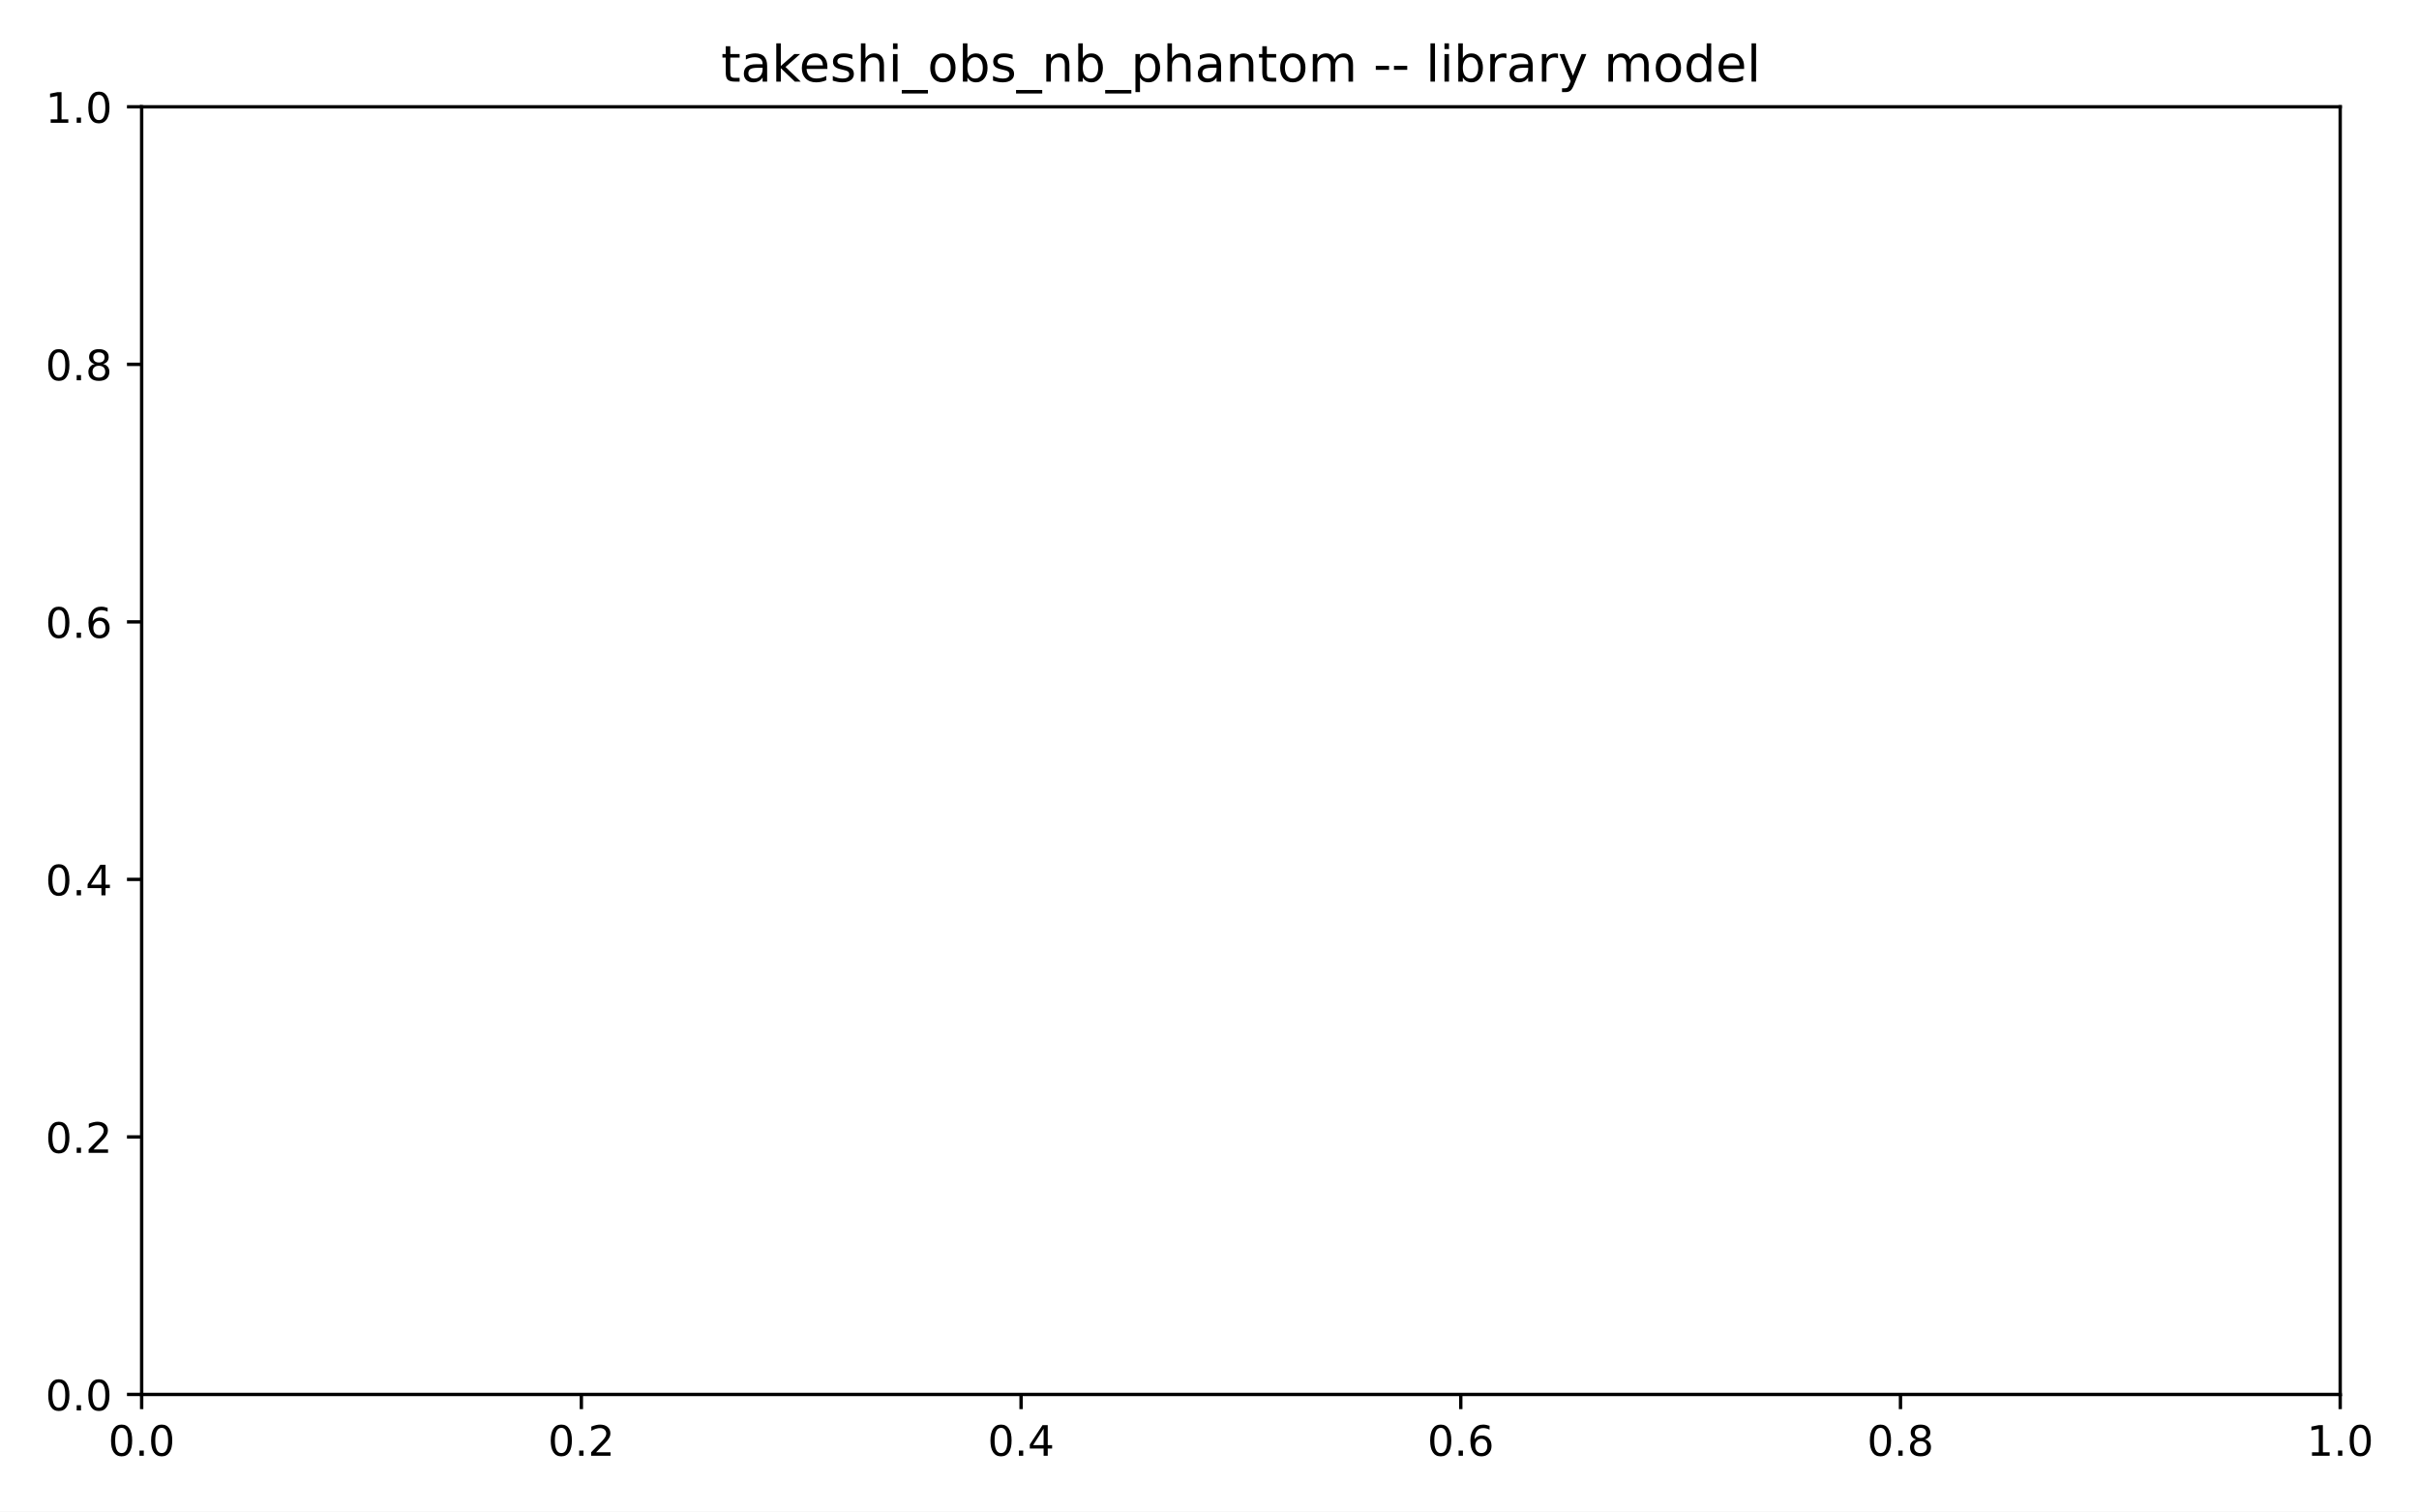
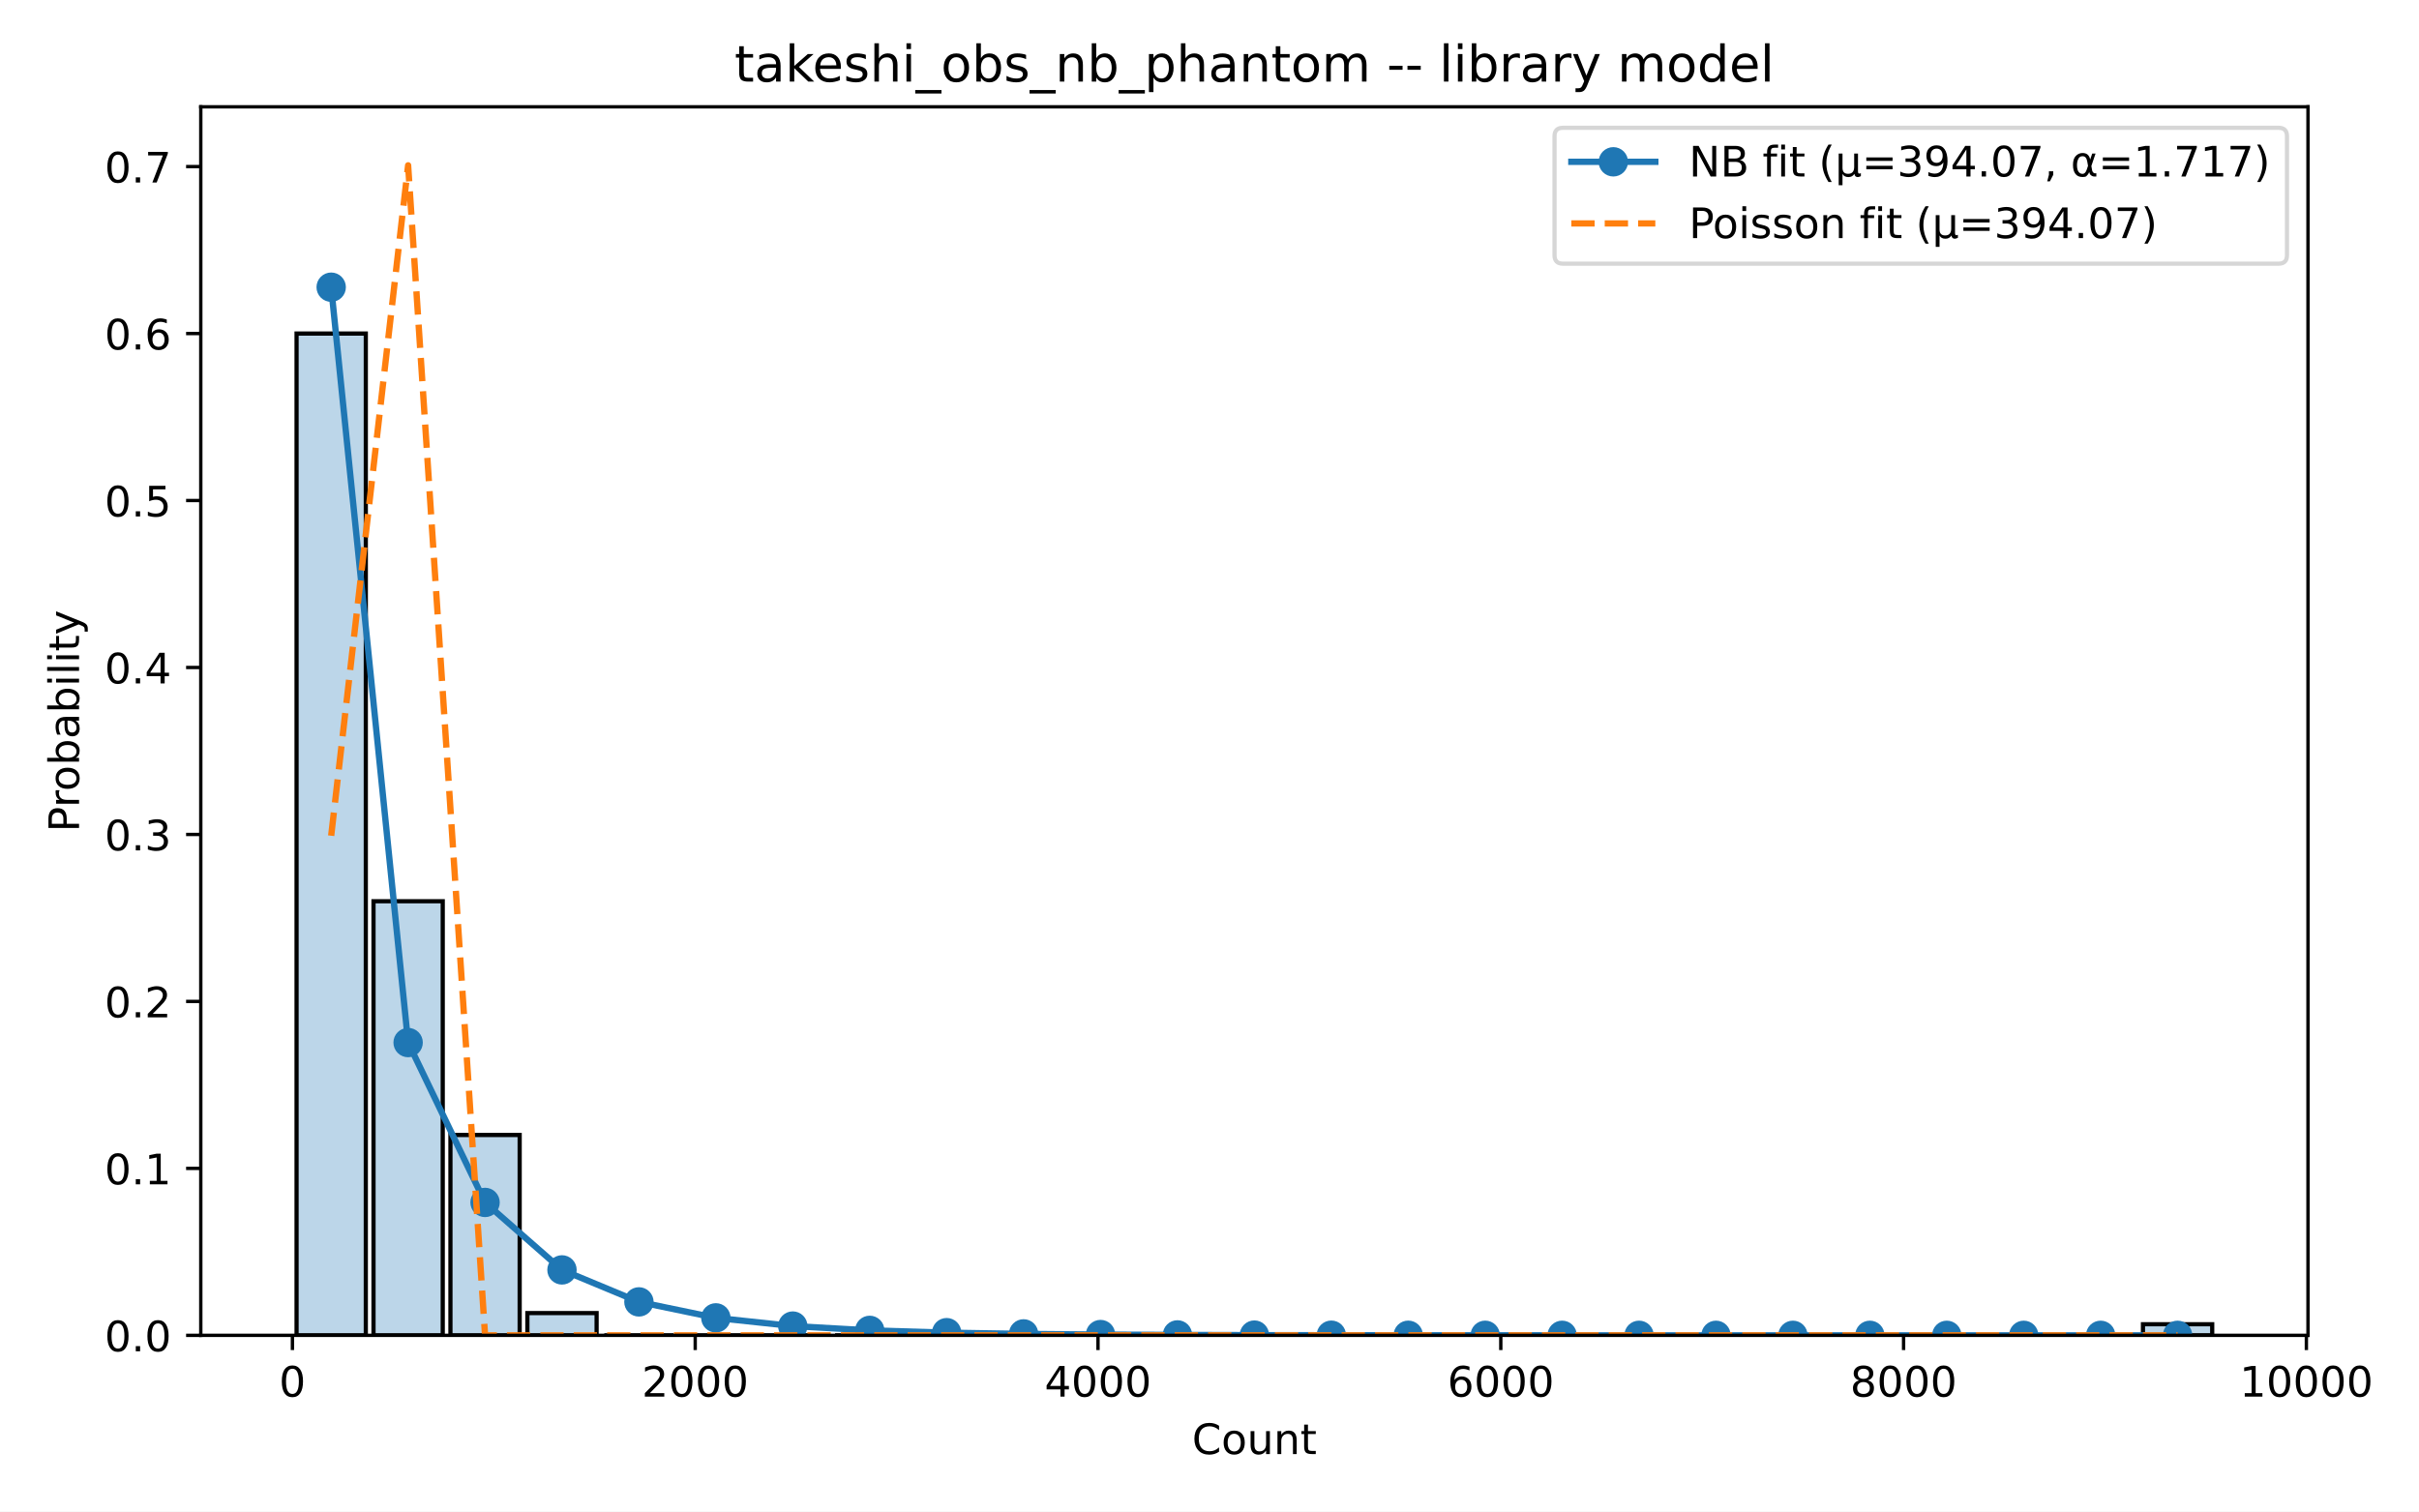
<svg xmlns="http://www.w3.org/2000/svg" xmlns:xlink="http://www.w3.org/1999/xlink" width="576pt" height="360pt" viewBox="0 0 576 360" version="1.1">
  <defs>
    <style type="text/css">*{stroke-linejoin: round; stroke-linecap: butt}</style>
  </defs>
  <g id="figure_1">
    <g id="patch_1">
      <path d="M 0 360  L 576 360  L 576 0  L 0 0  z " style="fill: #ffffff" />
    </g>
    <g id="axes_1">
      <g id="patch_2">
-         <path d="M 33.73 332.12  L 557.235 332.12  L 557.235 25.44  L 33.73 25.44  z " style="fill: #ffffff" />
+         <path d="M 47.81 318.04  L 549.566 318.04  L 549.566 25.44  L 47.81 25.44  z " style="fill: #ffffff" />
+       </g>
+       <g id="patch_3">
+         <path d="M 70.617 318.04  L 87.104 318.04  L 87.104 79.443  L 70.617 79.443  z " clip-path="url(#p9890e8e936)" style="fill: #1f77b4; fill-opacity: 0.3; stroke: #000000; stroke-linejoin: miter" />
+       </g>
+       <g id="patch_4">
+         <path d="M 88.936 318.04  L 105.423 318.04  L 105.423 214.648  L 88.936 214.648  z " clip-path="url(#p9890e8e936)" style="fill: #1f77b4; fill-opacity: 0.3; stroke: #000000; stroke-linejoin: miter" />
+       </g>
+       <g id="patch_5">
+         <path d="M 107.255 318.04  L 123.742 318.04  L 123.742 270.321  L 107.255 270.321  z " clip-path="url(#p9890e8e936)" style="fill: #1f77b4; fill-opacity: 0.3; stroke: #000000; stroke-linejoin: miter" />
+       </g>
+       <g id="patch_6">
+         <path d="M 125.574 318.04  L 142.061 318.04  L 142.061 312.738  L 125.574 312.738  z " clip-path="url(#p9890e8e936)" style="fill: #1f77b4; fill-opacity: 0.3; stroke: #000000; stroke-linejoin: miter" />
+       </g>
+       <g id="patch_7">
+         <path d="M 143.893 318.04  L 160.38 318.04  L 160.38 318.04  L 143.893 318.04  z " clip-path="url(#p9890e8e936)" style="fill: #1f77b4; fill-opacity: 0.3; stroke: #000000; stroke-linejoin: miter" />
+       </g>
+       <g id="patch_8">
+         <path d="M 162.212 318.04  L 178.699 318.04  L 178.699 318.04  L 162.212 318.04  z " clip-path="url(#p9890e8e936)" style="fill: #1f77b4; fill-opacity: 0.3; stroke: #000000; stroke-linejoin: miter" />
+       </g>
+       <g id="patch_9">
+         <path d="M 180.531 318.04  L 197.018 318.04  L 197.018 318.04  L 180.531 318.04  z " clip-path="url(#p9890e8e936)" style="fill: #1f77b4; fill-opacity: 0.3; stroke: #000000; stroke-linejoin: miter" />
+       </g>
+       <g id="patch_10">
+         <path d="M 198.85 318.04  L 215.337 318.04  L 215.337 318.04  L 198.85 318.04  z " clip-path="url(#p9890e8e936)" style="fill: #1f77b4; fill-opacity: 0.3; stroke: #000000; stroke-linejoin: miter" />
+       </g>
+       <g id="patch_11">
+         <path d="M 217.169 318.04  L 233.656 318.04  L 233.656 318.04  L 217.169 318.04  z " clip-path="url(#p9890e8e936)" style="fill: #1f77b4; fill-opacity: 0.3; stroke: #000000; stroke-linejoin: miter" />
+       </g>
+       <g id="patch_12">
+         <path d="M 235.488 318.04  L 251.975 318.04  L 251.975 318.04  L 235.488 318.04  z " clip-path="url(#p9890e8e936)" style="fill: #1f77b4; fill-opacity: 0.3; stroke: #000000; stroke-linejoin: miter" />
+       </g>
+       <g id="patch_13">
+         <path d="M 253.807 318.04  L 270.294 318.04  L 270.294 318.04  L 253.807 318.04  z " clip-path="url(#p9890e8e936)" style="fill: #1f77b4; fill-opacity: 0.3; stroke: #000000; stroke-linejoin: miter" />
+       </g>
+       <g id="patch_14">
+         <path d="M 272.125 318.04  L 288.613 318.04  L 288.613 318.04  L 272.125 318.04  z " clip-path="url(#p9890e8e936)" style="fill: #1f77b4; fill-opacity: 0.3; stroke: #000000; stroke-linejoin: miter" />
+       </g>
+       <g id="patch_15">
+         <path d="M 290.444 318.04  L 306.931 318.04  L 306.931 318.04  L 290.444 318.04  z " clip-path="url(#p9890e8e936)" style="fill: #1f77b4; fill-opacity: 0.3; stroke: #000000; stroke-linejoin: miter" />
+       </g>
+       <g id="patch_16">
+         <path d="M 308.763 318.04  L 325.25 318.04  L 325.25 318.04  L 308.763 318.04  z " clip-path="url(#p9890e8e936)" style="fill: #1f77b4; fill-opacity: 0.3; stroke: #000000; stroke-linejoin: miter" />
+       </g>
+       <g id="patch_17">
+         <path d="M 327.082 318.04  L 343.569 318.04  L 343.569 318.04  L 327.082 318.04  z " clip-path="url(#p9890e8e936)" style="fill: #1f77b4; fill-opacity: 0.3; stroke: #000000; stroke-linejoin: miter" />
+       </g>
+       <g id="patch_18">
+         <path d="M 345.401 318.04  L 361.888 318.04  L 361.888 318.04  L 345.401 318.04  z " clip-path="url(#p9890e8e936)" style="fill: #1f77b4; fill-opacity: 0.3; stroke: #000000; stroke-linejoin: miter" />
+       </g>
+       <g id="patch_19">
+         <path d="M 363.72 318.04  L 380.207 318.04  L 380.207 318.04  L 363.72 318.04  z " clip-path="url(#p9890e8e936)" style="fill: #1f77b4; fill-opacity: 0.3; stroke: #000000; stroke-linejoin: miter" />
+       </g>
+       <g id="patch_20">
+         <path d="M 382.039 318.04  L 398.526 318.04  L 398.526 318.04  L 382.039 318.04  z " clip-path="url(#p9890e8e936)" style="fill: #1f77b4; fill-opacity: 0.3; stroke: #000000; stroke-linejoin: miter" />
+       </g>
+       <g id="patch_21">
+         <path d="M 400.358 318.04  L 416.845 318.04  L 416.845 318.04  L 400.358 318.04  z " clip-path="url(#p9890e8e936)" style="fill: #1f77b4; fill-opacity: 0.3; stroke: #000000; stroke-linejoin: miter" />
+       </g>
+       <g id="patch_22">
+         <path d="M 418.677 318.04  L 435.164 318.04  L 435.164 318.04  L 418.677 318.04  z " clip-path="url(#p9890e8e936)" style="fill: #1f77b4; fill-opacity: 0.3; stroke: #000000; stroke-linejoin: miter" />
+       </g>
+       <g id="patch_23">
+         <path d="M 436.996 318.04  L 453.483 318.04  L 453.483 318.04  L 436.996 318.04  z " clip-path="url(#p9890e8e936)" style="fill: #1f77b4; fill-opacity: 0.3; stroke: #000000; stroke-linejoin: miter" />
+       </g>
+       <g id="patch_24">
+         <path d="M 455.315 318.04  L 471.802 318.04  L 471.802 318.04  L 455.315 318.04  z " clip-path="url(#p9890e8e936)" style="fill: #1f77b4; fill-opacity: 0.3; stroke: #000000; stroke-linejoin: miter" />
+       </g>
+       <g id="patch_25">
+         <path d="M 473.634 318.04  L 490.121 318.04  L 490.121 318.04  L 473.634 318.04  z " clip-path="url(#p9890e8e936)" style="fill: #1f77b4; fill-opacity: 0.3; stroke: #000000; stroke-linejoin: miter" />
+       </g>
+       <g id="patch_26">
+         <path d="M 491.953 318.04  L 508.44 318.04  L 508.44 318.04  L 491.953 318.04  z " clip-path="url(#p9890e8e936)" style="fill: #1f77b4; fill-opacity: 0.3; stroke: #000000; stroke-linejoin: miter" />
+       </g>
+       <g id="patch_27">
+         <path d="M 510.272 318.04  L 526.759 318.04  L 526.759 315.389  L 510.272 315.389  z " clip-path="url(#p9890e8e936)" style="fill: #1f77b4; fill-opacity: 0.3; stroke: #000000; stroke-linejoin: miter" />
      </g>
      <g id="matplotlib.axis_1">
        <g id="xtick_1">
          <g id="line2d_1">
            <defs>
-               <path id="m6b34e4abc4" d="M 0 0  L 0 3.5  " style="stroke: #000000; stroke-width: 0.8" />
+               <path id="m248a3dcb36" d="M 0 0  L 0 3.5  " style="stroke: #000000; stroke-width: 0.8" />
            </defs>
            <g>
-               <use xlink:href="#m6b34e4abc4" x="33.73" y="332.12" style="stroke: #000000; stroke-width: 0.8" />
+               <use xlink:href="#m248a3dcb36" x="69.629" y="318.04" style="stroke: #000000; stroke-width: 0.8" />
            </g>
          </g>
          <g id="text_1">
-             <g transform="translate(25.77844 346.7184) scale(0.1 -0.1)">
-               <defs>
-                 <path id="DejaVuSans-30" d="M 2034 4250  Q 1547 4250 1301 3770  Q 1056 3291 1056 2328  Q 1056 1369 1301 889  Q 1547 409 2034 409  Q 2525 409 2770 889  Q 3016 1369 3016 2328  Q 3016 3291 2770 3770  Q 2525 4250 2034 4250  z M 2034 4750  Q 2819 4750 3233 4129  Q 3647 3509 3647 2328  Q 3647 1150 3233 529  Q 2819 -91 2034 -91  Q 1250 -91 836 529  Q 422 1150 422 2328  Q 422 3509 836 4129  Q 1250 4750 2034 4750  z " transform="scale(0.015625)" />
-                 <path id="DejaVuSans-2e" d="M 684 794  L 1344 794  L 1344 0  L 684 0  L 684 794  z " transform="scale(0.015625)" />
-               </defs>
-               <use xlink:href="#DejaVuSans-30" />
-               <use xlink:href="#DejaVuSans-2e" transform="translate(63.62305 0)" />
-               <use xlink:href="#DejaVuSans-30" transform="translate(95.41016 0)" />
-             </g>
+             <text style="font-size: 10px; font-family: 'DejaVu Sans', 'Bitstream Vera Sans', 'Computer Modern Sans Serif', 'Lucida Grande', 'Verdana', 'Geneva', 'Lucid', 'Arial', 'Helvetica', 'Avant Garde', sans-serif; text-anchor: middle" x="69.629" y="332.638" transform="rotate(-0 69.62921 332.6384)">0</text>
          </g>
        </g>
        <g id="xtick_2">
          <g id="line2d_2">
            <g>
-               <use xlink:href="#m6b34e4abc4" x="138.431" y="332.12" style="stroke: #000000; stroke-width: 0.8" />
+               <use xlink:href="#m248a3dcb36" x="165.54" y="318.04" style="stroke: #000000; stroke-width: 0.8" />
            </g>
          </g>
          <g id="text_2">
-             <g transform="translate(130.4794 346.7184) scale(0.1 -0.1)">
-               <defs>
-                 <path id="DejaVuSans-32" d="M 1228 531  L 3431 531  L 3431 0  L 469 0  L 469 531  Q 828 903 1448 1529  Q 2069 2156 2228 2338  Q 2531 2678 2651 2914  Q 2772 3150 2772 3378  Q 2772 3750 2511 3984  Q 2250 4219 1831 4219  Q 1534 4219 1204 4116  Q 875 4013 500 3803  L 500 4441  Q 881 4594 1212 4672  Q 1544 4750 1819 4750  Q 2544 4750 2975 4387  Q 3406 4025 3406 3419  Q 3406 3131 3298 2873  Q 3191 2616 2906 2266  Q 2828 2175 2409 1742  Q 1991 1309 1228 531  z " transform="scale(0.015625)" />
-               </defs>
-               <use xlink:href="#DejaVuSans-30" />
-               <use xlink:href="#DejaVuSans-2e" transform="translate(63.62305 0)" />
-               <use xlink:href="#DejaVuSans-32" transform="translate(95.41016 0)" />
-             </g>
+             <text style="font-size: 10px; font-family: 'DejaVu Sans', 'Bitstream Vera Sans', 'Computer Modern Sans Serif', 'Lucida Grande', 'Verdana', 'Geneva', 'Lucid', 'Arial', 'Helvetica', 'Avant Garde', sans-serif; text-anchor: middle" x="165.54" y="332.638" transform="rotate(-0 165.5399 332.6384)">2000</text>
          </g>
        </g>
        <g id="xtick_3">
          <g id="line2d_3">
            <g>
-               <use xlink:href="#m6b34e4abc4" x="243.132" y="332.12" style="stroke: #000000; stroke-width: 0.8" />
+               <use xlink:href="#m248a3dcb36" x="261.451" y="318.04" style="stroke: #000000; stroke-width: 0.8" />
            </g>
          </g>
          <g id="text_3">
-             <g transform="translate(235.1804 346.7184) scale(0.1 -0.1)">
-               <defs>
-                 <path id="DejaVuSans-34" d="M 2419 4116  L 825 1625  L 2419 1625  L 2419 4116  z M 2253 4666  L 3047 4666  L 3047 1625  L 3713 1625  L 3713 1100  L 3047 1100  L 3047 0  L 2419 0  L 2419 1100  L 313 1100  L 313 1709  L 2253 4666  z " transform="scale(0.015625)" />
-               </defs>
-               <use xlink:href="#DejaVuSans-30" />
-               <use xlink:href="#DejaVuSans-2e" transform="translate(63.62305 0)" />
-               <use xlink:href="#DejaVuSans-34" transform="translate(95.41016 0)" />
-             </g>
+             <text style="font-size: 10px; font-family: 'DejaVu Sans', 'Bitstream Vera Sans', 'Computer Modern Sans Serif', 'Lucida Grande', 'Verdana', 'Geneva', 'Lucid', 'Arial', 'Helvetica', 'Avant Garde', sans-serif; text-anchor: middle" x="261.451" y="332.638" transform="rotate(-0 261.4506 332.6384)">4000</text>
          </g>
        </g>
        <g id="xtick_4">
          <g id="line2d_4">
            <g>
-               <use xlink:href="#m6b34e4abc4" x="347.833" y="332.12" style="stroke: #000000; stroke-width: 0.8" />
+               <use xlink:href="#m248a3dcb36" x="357.361" y="318.04" style="stroke: #000000; stroke-width: 0.8" />
            </g>
          </g>
          <g id="text_4">
-             <g transform="translate(339.8814 346.7184) scale(0.1 -0.1)">
-               <defs>
-                 <path id="DejaVuSans-36" d="M 2113 2584  Q 1688 2584 1439 2293  Q 1191 2003 1191 1497  Q 1191 994 1439 701  Q 1688 409 2113 409  Q 2538 409 2786 701  Q 3034 994 3034 1497  Q 3034 2003 2786 2293  Q 2538 2584 2113 2584  z M 3366 4563  L 3366 3988  Q 3128 4100 2886 4159  Q 2644 4219 2406 4219  Q 1781 4219 1451 3797  Q 1122 3375 1075 2522  Q 1259 2794 1537 2939  Q 1816 3084 2150 3084  Q 2853 3084 3261 2657  Q 3669 2231 3669 1497  Q 3669 778 3244 343  Q 2819 -91 2113 -91  Q 1303 -91 875 529  Q 447 1150 447 2328  Q 447 3434 972 4092  Q 1497 4750 2381 4750  Q 2619 4750 2861 4703  Q 3103 4656 3366 4563  z " transform="scale(0.015625)" />
-               </defs>
-               <use xlink:href="#DejaVuSans-30" />
-               <use xlink:href="#DejaVuSans-2e" transform="translate(63.62305 0)" />
-               <use xlink:href="#DejaVuSans-36" transform="translate(95.41016 0)" />
-             </g>
+             <text style="font-size: 10px; font-family: 'DejaVu Sans', 'Bitstream Vera Sans', 'Computer Modern Sans Serif', 'Lucida Grande', 'Verdana', 'Geneva', 'Lucid', 'Arial', 'Helvetica', 'Avant Garde', sans-serif; text-anchor: middle" x="357.361" y="332.638" transform="rotate(-0 357.3613 332.6384)">6000</text>
          </g>
        </g>
        <g id="xtick_5">
          <g id="line2d_5">
            <g>
-               <use xlink:href="#m6b34e4abc4" x="452.534" y="332.12" style="stroke: #000000; stroke-width: 0.8" />
+               <use xlink:href="#m248a3dcb36" x="453.272" y="318.04" style="stroke: #000000; stroke-width: 0.8" />
            </g>
          </g>
          <g id="text_5">
-             <g transform="translate(444.5824 346.7184) scale(0.1 -0.1)">
-               <defs>
-                 <path id="DejaVuSans-38" d="M 2034 2216  Q 1584 2216 1326 1975  Q 1069 1734 1069 1313  Q 1069 891 1326 650  Q 1584 409 2034 409  Q 2484 409 2743 651  Q 3003 894 3003 1313  Q 3003 1734 2745 1975  Q 2488 2216 2034 2216  z M 1403 2484  Q 997 2584 770 2862  Q 544 3141 544 3541  Q 544 4100 942 4425  Q 1341 4750 2034 4750  Q 2731 4750 3128 4425  Q 3525 4100 3525 3541  Q 3525 3141 3298 2862  Q 3072 2584 2669 2484  Q 3125 2378 3379 2068  Q 3634 1759 3634 1313  Q 3634 634 3220 271  Q 2806 -91 2034 -91  Q 1263 -91 848 271  Q 434 634 434 1313  Q 434 1759 690 2068  Q 947 2378 1403 2484  z M 1172 3481  Q 1172 3119 1398 2916  Q 1625 2713 2034 2713  Q 2441 2713 2670 2916  Q 2900 3119 2900 3481  Q 2900 3844 2670 4047  Q 2441 4250 2034 4250  Q 1625 4250 1398 4047  Q 1172 3844 1172 3481  z " transform="scale(0.015625)" />
-               </defs>
-               <use xlink:href="#DejaVuSans-30" />
-               <use xlink:href="#DejaVuSans-2e" transform="translate(63.62305 0)" />
-               <use xlink:href="#DejaVuSans-38" transform="translate(95.41016 0)" />
-             </g>
+             <text style="font-size: 10px; font-family: 'DejaVu Sans', 'Bitstream Vera Sans', 'Computer Modern Sans Serif', 'Lucida Grande', 'Verdana', 'Geneva', 'Lucid', 'Arial', 'Helvetica', 'Avant Garde', sans-serif; text-anchor: middle" x="453.272" y="332.638" transform="rotate(-0 453.272 332.6384)">8000</text>
          </g>
        </g>
        <g id="xtick_6">
          <g id="line2d_6">
            <g>
-               <use xlink:href="#m6b34e4abc4" x="557.235" y="332.12" style="stroke: #000000; stroke-width: 0.8" />
+               <use xlink:href="#m248a3dcb36" x="549.183" y="318.04" style="stroke: #000000; stroke-width: 0.8" />
            </g>
          </g>
          <g id="text_6">
-             <g transform="translate(549.2834 346.7184) scale(0.1 -0.1)">
-               <defs>
-                 <path id="DejaVuSans-31" d="M 794 531  L 1825 531  L 1825 4091  L 703 3866  L 703 4441  L 1819 4666  L 2450 4666  L 2450 531  L 3481 531  L 3481 0  L 794 0  L 794 531  z " transform="scale(0.015625)" />
-               </defs>
-               <use xlink:href="#DejaVuSans-31" />
-               <use xlink:href="#DejaVuSans-2e" transform="translate(63.62305 0)" />
-               <use xlink:href="#DejaVuSans-30" transform="translate(95.41016 0)" />
-             </g>
-           </g>
+             <text style="font-size: 10px; font-family: 'DejaVu Sans', 'Bitstream Vera Sans', 'Computer Modern Sans Serif', 'Lucida Grande', 'Verdana', 'Geneva', 'Lucid', 'Arial', 'Helvetica', 'Avant Garde', sans-serif; text-anchor: middle" x="549.183" y="332.638" transform="rotate(-0 549.1827 332.6384)">10000</text>
+           </g>
+         </g>
+         <g id="text_7">
+           <text style="font-size: 10px; font-family: 'DejaVu Sans', 'Bitstream Vera Sans', 'Computer Modern Sans Serif', 'Lucida Grande', 'Verdana', 'Geneva', 'Lucid', 'Arial', 'Helvetica', 'Avant Garde', sans-serif; text-anchor: middle" x="298.688" y="346.317" transform="rotate(-0 298.6879 346.3166)">Count</text>
        </g>
      </g>
      <g id="matplotlib.axis_2">
        <g id="ytick_1">
          <g id="line2d_7">
            <defs>
-               <path id="m7ea838d2d6" d="M 0 0  L -3.5 0  " style="stroke: #000000; stroke-width: 0.8" />
+               <path id="md54cc63e6d" d="M 0 0  L -3.5 0  " style="stroke: #000000; stroke-width: 0.8" />
            </defs>
            <g>
-               <use xlink:href="#m7ea838d2d6" x="33.73" y="332.12" style="stroke: #000000; stroke-width: 0.8" />
-             </g>
-           </g>
-           <g id="text_7">
-             <g transform="translate(10.82687 335.9192) scale(0.1 -0.1)">
-               <use xlink:href="#DejaVuSans-30" />
-               <use xlink:href="#DejaVuSans-2e" transform="translate(63.62305 0)" />
-               <use xlink:href="#DejaVuSans-30" transform="translate(95.41016 0)" />
-             </g>
+               <use xlink:href="#md54cc63e6d" x="47.81" y="318.04" style="stroke: #000000; stroke-width: 0.8" />
+             </g>
+           </g>
+           <g id="text_8">
+             <text style="font-size: 10px; font-family: 'DejaVu Sans', 'Bitstream Vera Sans', 'Computer Modern Sans Serif', 'Lucida Grande', 'Verdana', 'Geneva', 'Lucid', 'Arial', 'Helvetica', 'Avant Garde', sans-serif; text-anchor: end" x="40.81" y="321.839" transform="rotate(-0 40.81 321.8392)">0.0</text>
          </g>
        </g>
        <g id="ytick_2">
          <g id="line2d_8">
            <g>
-               <use xlink:href="#m7ea838d2d6" x="33.73" y="270.784" style="stroke: #000000; stroke-width: 0.8" />
-             </g>
-           </g>
-           <g id="text_8">
-             <g transform="translate(10.82687 274.5832) scale(0.1 -0.1)">
-               <use xlink:href="#DejaVuSans-30" />
-               <use xlink:href="#DejaVuSans-2e" transform="translate(63.62305 0)" />
-               <use xlink:href="#DejaVuSans-32" transform="translate(95.41016 0)" />
-             </g>
+               <use xlink:href="#md54cc63e6d" x="47.81" y="278.274" style="stroke: #000000; stroke-width: 0.8" />
+             </g>
+           </g>
+           <g id="text_9">
+             <text style="font-size: 10px; font-family: 'DejaVu Sans', 'Bitstream Vera Sans', 'Computer Modern Sans Serif', 'Lucida Grande', 'Verdana', 'Geneva', 'Lucid', 'Arial', 'Helvetica', 'Avant Garde', sans-serif; text-anchor: end" x="40.81" y="282.073" transform="rotate(-0 40.81 282.0731)">0.1</text>
          </g>
        </g>
        <g id="ytick_3">
          <g id="line2d_9">
            <g>
-               <use xlink:href="#m7ea838d2d6" x="33.73" y="209.448" style="stroke: #000000; stroke-width: 0.8" />
-             </g>
-           </g>
-           <g id="text_9">
-             <g transform="translate(10.82687 213.2472) scale(0.1 -0.1)">
-               <use xlink:href="#DejaVuSans-30" />
-               <use xlink:href="#DejaVuSans-2e" transform="translate(63.62305 0)" />
-               <use xlink:href="#DejaVuSans-34" transform="translate(95.41016 0)" />
-             </g>
+               <use xlink:href="#md54cc63e6d" x="47.81" y="238.508" style="stroke: #000000; stroke-width: 0.8" />
+             </g>
+           </g>
+           <g id="text_10">
+             <text style="font-size: 10px; font-family: 'DejaVu Sans', 'Bitstream Vera Sans', 'Computer Modern Sans Serif', 'Lucida Grande', 'Verdana', 'Geneva', 'Lucid', 'Arial', 'Helvetica', 'Avant Garde', sans-serif; text-anchor: end" x="40.81" y="242.307" transform="rotate(-0 40.81 242.307)">0.2</text>
          </g>
        </g>
        <g id="ytick_4">
          <g id="line2d_10">
            <g>
-               <use xlink:href="#m7ea838d2d6" x="33.73" y="148.112" style="stroke: #000000; stroke-width: 0.8" />
-             </g>
-           </g>
-           <g id="text_10">
-             <g transform="translate(10.82687 151.9112) scale(0.1 -0.1)">
-               <use xlink:href="#DejaVuSans-30" />
-               <use xlink:href="#DejaVuSans-2e" transform="translate(63.62305 0)" />
-               <use xlink:href="#DejaVuSans-36" transform="translate(95.41016 0)" />
-             </g>
+               <use xlink:href="#md54cc63e6d" x="47.81" y="198.742" style="stroke: #000000; stroke-width: 0.8" />
+             </g>
+           </g>
+           <g id="text_11">
+             <text style="font-size: 10px; font-family: 'DejaVu Sans', 'Bitstream Vera Sans', 'Computer Modern Sans Serif', 'Lucida Grande', 'Verdana', 'Geneva', 'Lucid', 'Arial', 'Helvetica', 'Avant Garde', sans-serif; text-anchor: end" x="40.81" y="202.541" transform="rotate(-0 40.81 202.5409)">0.3</text>
          </g>
        </g>
        <g id="ytick_5">
          <g id="line2d_11">
            <g>
-               <use xlink:href="#m7ea838d2d6" x="33.73" y="86.776" style="stroke: #000000; stroke-width: 0.8" />
-             </g>
-           </g>
-           <g id="text_11">
-             <g transform="translate(10.82687 90.57522) scale(0.1 -0.1)">
-               <use xlink:href="#DejaVuSans-30" />
-               <use xlink:href="#DejaVuSans-2e" transform="translate(63.62305 0)" />
-               <use xlink:href="#DejaVuSans-38" transform="translate(95.41016 0)" />
-             </g>
+               <use xlink:href="#md54cc63e6d" x="47.81" y="158.976" style="stroke: #000000; stroke-width: 0.8" />
+             </g>
+           </g>
+           <g id="text_12">
+             <text style="font-size: 10px; font-family: 'DejaVu Sans', 'Bitstream Vera Sans', 'Computer Modern Sans Serif', 'Lucida Grande', 'Verdana', 'Geneva', 'Lucid', 'Arial', 'Helvetica', 'Avant Garde', sans-serif; text-anchor: end" x="40.81" y="162.775" transform="rotate(-0 40.81 162.7748)">0.4</text>
          </g>
        </g>
        <g id="ytick_6">
          <g id="line2d_12">
            <g>
-               <use xlink:href="#m7ea838d2d6" x="33.73" y="25.44" style="stroke: #000000; stroke-width: 0.8" />
-             </g>
-           </g>
-           <g id="text_12">
-             <g transform="translate(10.82687 29.23922) scale(0.1 -0.1)">
-               <use xlink:href="#DejaVuSans-31" />
-               <use xlink:href="#DejaVuSans-2e" transform="translate(63.62305 0)" />
-               <use xlink:href="#DejaVuSans-30" transform="translate(95.41016 0)" />
-             </g>
-           </g>
-         </g>
-       </g>
-       <g id="patch_3">
-         <path d="M 33.73 332.12  L 33.73 25.44  " style="fill: none; stroke: #000000; stroke-width: 0.8; stroke-linejoin: miter; stroke-linecap: square" />
-       </g>
-       <g id="patch_4">
-         <path d="M 557.235 332.12  L 557.235 25.44  " style="fill: none; stroke: #000000; stroke-width: 0.8; stroke-linejoin: miter; stroke-linecap: square" />
-       </g>
-       <g id="patch_5">
-         <path d="M 33.73 332.12  L 557.235 332.12  " style="fill: none; stroke: #000000; stroke-width: 0.8; stroke-linejoin: miter; stroke-linecap: square" />
-       </g>
-       <g id="patch_6">
-         <path d="M 33.73 25.44  L 557.235 25.44  " style="fill: none; stroke: #000000; stroke-width: 0.8; stroke-linejoin: miter; stroke-linecap: square" />
-       </g>
-       <g id="text_13">
-         <g transform="translate(171.6959 19.44) scale(0.12 -0.12)">
-           <defs>
-             <path id="DejaVuSans-74" d="M 1172 4494  L 1172 3500  L 2356 3500  L 2356 3053  L 1172 3053  L 1172 1153  Q 1172 725 1289 603  Q 1406 481 1766 481  L 2356 481  L 2356 0  L 1766 0  Q 1100 0 847 248  Q 594 497 594 1153  L 594 3053  L 172 3053  L 172 3500  L 594 3500  L 594 4494  L 1172 4494  z " transform="scale(0.015625)" />
-             <path id="DejaVuSans-61" d="M 2194 1759  Q 1497 1759 1228 1600  Q 959 1441 959 1056  Q 959 750 1161 570  Q 1363 391 1709 391  Q 2188 391 2477 730  Q 2766 1069 2766 1631  L 2766 1759  L 2194 1759  z M 3341 1997  L 3341 0  L 2766 0  L 2766 531  Q 2569 213 2275 61  Q 1981 -91 1556 -91  Q 1019 -91 701 211  Q 384 513 384 1019  Q 384 1609 779 1909  Q 1175 2209 1959 2209  L 2766 2209  L 2766 2266  Q 2766 2663 2505 2880  Q 2244 3097 1772 3097  Q 1472 3097 1187 3025  Q 903 2953 641 2809  L 641 3341  Q 956 3463 1253 3523  Q 1550 3584 1831 3584  Q 2591 3584 2966 3190  Q 3341 2797 3341 1997  z " transform="scale(0.015625)" />
-             <path id="DejaVuSans-6b" d="M 581 4863  L 1159 4863  L 1159 1991  L 2875 3500  L 3609 3500  L 1753 1863  L 3688 0  L 2938 0  L 1159 1709  L 1159 0  L 581 0  L 581 4863  z " transform="scale(0.015625)" />
-             <path id="DejaVuSans-65" d="M 3597 1894  L 3597 1613  L 953 1613  Q 991 1019 1311 708  Q 1631 397 2203 397  Q 2534 397 2845 478  Q 3156 559 3463 722  L 3463 178  Q 3153 47 2828 -22  Q 2503 -91 2169 -91  Q 1331 -91 842 396  Q 353 884 353 1716  Q 353 2575 817 3079  Q 1281 3584 2069 3584  Q 2775 3584 3186 3129  Q 3597 2675 3597 1894  z M 3022 2063  Q 3016 2534 2758 2815  Q 2500 3097 2075 3097  Q 1594 3097 1305 2825  Q 1016 2553 972 2059  L 3022 2063  z " transform="scale(0.015625)" />
-             <path id="DejaVuSans-73" d="M 2834 3397  L 2834 2853  Q 2591 2978 2328 3040  Q 2066 3103 1784 3103  Q 1356 3103 1142 2972  Q 928 2841 928 2578  Q 928 2378 1081 2264  Q 1234 2150 1697 2047  L 1894 2003  Q 2506 1872 2764 1633  Q 3022 1394 3022 966  Q 3022 478 2636 193  Q 2250 -91 1575 -91  Q 1294 -91 989 -36  Q 684 19 347 128  L 347 722  Q 666 556 975 473  Q 1284 391 1588 391  Q 1994 391 2212 530  Q 2431 669 2431 922  Q 2431 1156 2273 1281  Q 2116 1406 1581 1522  L 1381 1569  Q 847 1681 609 1914  Q 372 2147 372 2553  Q 372 3047 722 3315  Q 1072 3584 1716 3584  Q 2034 3584 2315 3537  Q 2597 3491 2834 3397  z " transform="scale(0.015625)" />
-             <path id="DejaVuSans-68" d="M 3513 2113  L 3513 0  L 2938 0  L 2938 2094  Q 2938 2591 2744 2837  Q 2550 3084 2163 3084  Q 1697 3084 1428 2787  Q 1159 2491 1159 1978  L 1159 0  L 581 0  L 581 4863  L 1159 4863  L 1159 2956  Q 1366 3272 1645 3428  Q 1925 3584 2291 3584  Q 2894 3584 3203 3211  Q 3513 2838 3513 2113  z " transform="scale(0.015625)" />
-             <path id="DejaVuSans-69" d="M 603 3500  L 1178 3500  L 1178 0  L 603 0  L 603 3500  z M 603 4863  L 1178 4863  L 1178 4134  L 603 4134  L 603 4863  z " transform="scale(0.015625)" />
-             <path id="DejaVuSans-5f" d="M 3263 -1063  L 3263 -1509  L -63 -1509  L -63 -1063  L 3263 -1063  z " transform="scale(0.015625)" />
-             <path id="DejaVuSans-6f" d="M 1959 3097  Q 1497 3097 1228 2736  Q 959 2375 959 1747  Q 959 1119 1226 758  Q 1494 397 1959 397  Q 2419 397 2687 759  Q 2956 1122 2956 1747  Q 2956 2369 2687 2733  Q 2419 3097 1959 3097  z M 1959 3584  Q 2709 3584 3137 3096  Q 3566 2609 3566 1747  Q 3566 888 3137 398  Q 2709 -91 1959 -91  Q 1206 -91 779 398  Q 353 888 353 1747  Q 353 2609 779 3096  Q 1206 3584 1959 3584  z " transform="scale(0.015625)" />
-             <path id="DejaVuSans-62" d="M 3116 1747  Q 3116 2381 2855 2742  Q 2594 3103 2138 3103  Q 1681 3103 1420 2742  Q 1159 2381 1159 1747  Q 1159 1113 1420 752  Q 1681 391 2138 391  Q 2594 391 2855 752  Q 3116 1113 3116 1747  z M 1159 2969  Q 1341 3281 1617 3432  Q 1894 3584 2278 3584  Q 2916 3584 3314 3078  Q 3713 2572 3713 1747  Q 3713 922 3314 415  Q 2916 -91 2278 -91  Q 1894 -91 1617 61  Q 1341 213 1159 525  L 1159 0  L 581 0  L 581 4863  L 1159 4863  L 1159 2969  z " transform="scale(0.015625)" />
-             <path id="DejaVuSans-6e" d="M 3513 2113  L 3513 0  L 2938 0  L 2938 2094  Q 2938 2591 2744 2837  Q 2550 3084 2163 3084  Q 1697 3084 1428 2787  Q 1159 2491 1159 1978  L 1159 0  L 581 0  L 581 3500  L 1159 3500  L 1159 2956  Q 1366 3272 1645 3428  Q 1925 3584 2291 3584  Q 2894 3584 3203 3211  Q 3513 2838 3513 2113  z " transform="scale(0.015625)" />
-             <path id="DejaVuSans-70" d="M 1159 525  L 1159 -1331  L 581 -1331  L 581 3500  L 1159 3500  L 1159 2969  Q 1341 3281 1617 3432  Q 1894 3584 2278 3584  Q 2916 3584 3314 3078  Q 3713 2572 3713 1747  Q 3713 922 3314 415  Q 2916 -91 2278 -91  Q 1894 -91 1617 61  Q 1341 213 1159 525  z M 3116 1747  Q 3116 2381 2855 2742  Q 2594 3103 2138 3103  Q 1681 3103 1420 2742  Q 1159 2381 1159 1747  Q 1159 1113 1420 752  Q 1681 391 2138 391  Q 2594 391 2855 752  Q 3116 1113 3116 1747  z " transform="scale(0.015625)" />
-             <path id="DejaVuSans-6d" d="M 3328 2828  Q 3544 3216 3844 3400  Q 4144 3584 4550 3584  Q 5097 3584 5394 3201  Q 5691 2819 5691 2113  L 5691 0  L 5113 0  L 5113 2094  Q 5113 2597 4934 2840  Q 4756 3084 4391 3084  Q 3944 3084 3684 2787  Q 3425 2491 3425 1978  L 3425 0  L 2847 0  L 2847 2094  Q 2847 2600 2669 2842  Q 2491 3084 2119 3084  Q 1678 3084 1418 2786  Q 1159 2488 1159 1978  L 1159 0  L 581 0  L 581 3500  L 1159 3500  L 1159 2956  Q 1356 3278 1631 3431  Q 1906 3584 2284 3584  Q 2666 3584 2933 3390  Q 3200 3197 3328 2828  z " transform="scale(0.015625)" />
-             <path id="DejaVuSans-20" transform="scale(0.015625)" />
-             <path id="DejaVuSans-2d" d="M 313 2009  L 1997 2009  L 1997 1497  L 313 1497  L 313 2009  z " transform="scale(0.015625)" />
-             <path id="DejaVuSans-6c" d="M 603 4863  L 1178 4863  L 1178 0  L 603 0  L 603 4863  z " transform="scale(0.015625)" />
-             <path id="DejaVuSans-72" d="M 2631 2963  Q 2534 3019 2420 3045  Q 2306 3072 2169 3072  Q 1681 3072 1420 2755  Q 1159 2438 1159 1844  L 1159 0  L 581 0  L 581 3500  L 1159 3500  L 1159 2956  Q 1341 3275 1631 3429  Q 1922 3584 2338 3584  Q 2397 3584 2469 3576  Q 2541 3569 2628 3553  L 2631 2963  z " transform="scale(0.015625)" />
-             <path id="DejaVuSans-79" d="M 2059 -325  Q 1816 -950 1584 -1140  Q 1353 -1331 966 -1331  L 506 -1331  L 506 -850  L 844 -850  Q 1081 -850 1212 -737  Q 1344 -625 1503 -206  L 1606 56  L 191 3500  L 800 3500  L 1894 763  L 2988 3500  L 3597 3500  L 2059 -325  z " transform="scale(0.015625)" />
-             <path id="DejaVuSans-64" d="M 2906 2969  L 2906 4863  L 3481 4863  L 3481 0  L 2906 0  L 2906 525  Q 2725 213 2448 61  Q 2172 -91 1784 -91  Q 1150 -91 751 415  Q 353 922 353 1747  Q 353 2572 751 3078  Q 1150 3584 1784 3584  Q 2172 3584 2448 3432  Q 2725 3281 2906 2969  z M 947 1747  Q 947 1113 1208 752  Q 1469 391 1925 391  Q 2381 391 2643 752  Q 2906 1113 2906 1747  Q 2906 2381 2643 2742  Q 2381 3103 1925 3103  Q 1469 3103 1208 2742  Q 947 2381 947 1747  z " transform="scale(0.015625)" />
-           </defs>
-           <use xlink:href="#DejaVuSans-74" />
-           <use xlink:href="#DejaVuSans-61" transform="translate(39.20898 0)" />
-           <use xlink:href="#DejaVuSans-6b" transform="translate(100.4883 0)" />
-           <use xlink:href="#DejaVuSans-65" transform="translate(154.7734 0)" />
-           <use xlink:href="#DejaVuSans-73" transform="translate(216.2969 0)" />
-           <use xlink:href="#DejaVuSans-68" transform="translate(268.3965 0)" />
-           <use xlink:href="#DejaVuSans-69" transform="translate(331.7754 0)" />
-           <use xlink:href="#DejaVuSans-5f" transform="translate(359.5586 0)" />
-           <use xlink:href="#DejaVuSans-6f" transform="translate(409.5586 0)" />
-           <use xlink:href="#DejaVuSans-62" transform="translate(470.7402 0)" />
-           <use xlink:href="#DejaVuSans-73" transform="translate(534.2168 0)" />
-           <use xlink:href="#DejaVuSans-5f" transform="translate(586.3164 0)" />
-           <use xlink:href="#DejaVuSans-6e" transform="translate(636.3164 0)" />
-           <use xlink:href="#DejaVuSans-62" transform="translate(699.6953 0)" />
-           <use xlink:href="#DejaVuSans-5f" transform="translate(763.1719 0)" />
-           <use xlink:href="#DejaVuSans-70" transform="translate(813.1719 0)" />
-           <use xlink:href="#DejaVuSans-68" transform="translate(876.6484 0)" />
-           <use xlink:href="#DejaVuSans-61" transform="translate(940.0273 0)" />
-           <use xlink:href="#DejaVuSans-6e" transform="translate(1001.307 0)" />
-           <use xlink:href="#DejaVuSans-74" transform="translate(1064.686 0)" />
-           <use xlink:href="#DejaVuSans-6f" transform="translate(1103.895 0)" />
-           <use xlink:href="#DejaVuSans-6d" transform="translate(1165.076 0)" />
-           <use xlink:href="#DejaVuSans-20" transform="translate(1262.488 0)" />
-           <use xlink:href="#DejaVuSans-2d" transform="translate(1294.275 0)" />
-           <use xlink:href="#DejaVuSans-2d" transform="translate(1330.359 0)" />
-           <use xlink:href="#DejaVuSans-20" transform="translate(1366.443 0)" />
-           <use xlink:href="#DejaVuSans-6c" transform="translate(1398.23 0)" />
-           <use xlink:href="#DejaVuSans-69" transform="translate(1426.014 0)" />
-           <use xlink:href="#DejaVuSans-62" transform="translate(1453.797 0)" />
-           <use xlink:href="#DejaVuSans-72" transform="translate(1517.273 0)" />
-           <use xlink:href="#DejaVuSans-61" transform="translate(1558.387 0)" />
-           <use xlink:href="#DejaVuSans-72" transform="translate(1619.666 0)" />
-           <use xlink:href="#DejaVuSans-79" transform="translate(1660.779 0)" />
-           <use xlink:href="#DejaVuSans-20" transform="translate(1719.959 0)" />
-           <use xlink:href="#DejaVuSans-6d" transform="translate(1751.746 0)" />
-           <use xlink:href="#DejaVuSans-6f" transform="translate(1849.158 0)" />
-           <use xlink:href="#DejaVuSans-64" transform="translate(1910.34 0)" />
-           <use xlink:href="#DejaVuSans-65" transform="translate(1973.816 0)" />
-           <use xlink:href="#DejaVuSans-6c" transform="translate(2035.34 0)" />
+               <use xlink:href="#md54cc63e6d" x="47.81" y="119.209" style="stroke: #000000; stroke-width: 0.8" />
+             </g>
+           </g>
+           <g id="text_13">
+             <text style="font-size: 10px; font-family: 'DejaVu Sans', 'Bitstream Vera Sans', 'Computer Modern Sans Serif', 'Lucida Grande', 'Verdana', 'Geneva', 'Lucid', 'Arial', 'Helvetica', 'Avant Garde', sans-serif; text-anchor: end" x="40.81" y="123.009" transform="rotate(-0 40.81 123.0087)">0.5</text>
+           </g>
+         </g>
+         <g id="ytick_7">
+           <g id="line2d_13">
+             <g>
+               <use xlink:href="#md54cc63e6d" x="47.81" y="79.443" style="stroke: #000000; stroke-width: 0.8" />
+             </g>
+           </g>
+           <g id="text_14">
+             <text style="font-size: 10px; font-family: 'DejaVu Sans', 'Bitstream Vera Sans', 'Computer Modern Sans Serif', 'Lucida Grande', 'Verdana', 'Geneva', 'Lucid', 'Arial', 'Helvetica', 'Avant Garde', sans-serif; text-anchor: end" x="40.81" y="83.243" transform="rotate(-0 40.81 83.24256)">0.6</text>
+           </g>
+         </g>
+         <g id="ytick_8">
+           <g id="line2d_14">
+             <g>
+               <use xlink:href="#md54cc63e6d" x="47.81" y="39.677" style="stroke: #000000; stroke-width: 0.8" />
+             </g>
+           </g>
+           <g id="text_15">
+             <text style="font-size: 10px; font-family: 'DejaVu Sans', 'Bitstream Vera Sans', 'Computer Modern Sans Serif', 'Lucida Grande', 'Verdana', 'Geneva', 'Lucid', 'Arial', 'Helvetica', 'Avant Garde', sans-serif; text-anchor: end" x="40.81" y="43.476" transform="rotate(-0 40.81 43.47645)">0.7</text>
+           </g>
+         </g>
+         <g id="text_16">
+           <text style="font-size: 10px; font-family: 'DejaVu Sans', 'Bitstream Vera Sans', 'Computer Modern Sans Serif', 'Lucida Grande', 'Verdana', 'Geneva', 'Lucid', 'Arial', 'Helvetica', 'Avant Garde', sans-serif; text-anchor: middle" x="18.827" y="171.74" transform="rotate(-90 18.82719 171.74)">Probability</text>
+         </g>
+       </g>
+       <g id="line2d_15">
+         <path d="M 78.861 68.403  L 97.18 248.309  L 115.499 286.385  L 133.817 302.455  L 152.136 310.073  L 170.455 313.876  L 188.774 315.832  L 207.093 316.858  L 225.412 317.402  L 243.731 317.694  L 262.05 317.851  L 280.369 317.936  L 298.688 317.983  L 317.007 318.009  L 335.326 318.023  L 353.645 318.03  L 371.964 318.035  L 390.283 318.037  L 408.602 318.038  L 426.921 318.039  L 445.24 318.039  L 463.558 318.04  L 481.877 318.04  L 500.196 318.04  L 518.515 318.04  " clip-path="url(#p9890e8e936)" style="fill: none; stroke: #1f77b4; stroke-width: 1.5; stroke-linecap: square" />
+         <defs>
+           <path id="mc26e79fe4a" d="M 0 3  C 0.796 3 1.559 2.684 2.121 2.121  C 2.684 1.559 3 0.796 3 0  C 3 -0.796 2.684 -1.559 2.121 -2.121  C 1.559 -2.684 0.796 -3 0 -3  C -0.796 -3 -1.559 -2.684 -2.121 -2.121  C -2.684 -1.559 -3 -0.796 -3 0  C -3 0.796 -2.684 1.559 -2.121 2.121  C -1.559 2.684 -0.796 3 0 3  z " style="stroke: #1f77b4" />
+         </defs>
+         <g clip-path="url(#p9890e8e936)">
+           <use xlink:href="#mc26e79fe4a" x="78.861" y="68.403" style="fill: #1f77b4; stroke: #1f77b4" />
+           <use xlink:href="#mc26e79fe4a" x="97.18" y="248.309" style="fill: #1f77b4; stroke: #1f77b4" />
+           <use xlink:href="#mc26e79fe4a" x="115.499" y="286.385" style="fill: #1f77b4; stroke: #1f77b4" />
+           <use xlink:href="#mc26e79fe4a" x="133.817" y="302.455" style="fill: #1f77b4; stroke: #1f77b4" />
+           <use xlink:href="#mc26e79fe4a" x="152.136" y="310.073" style="fill: #1f77b4; stroke: #1f77b4" />
+           <use xlink:href="#mc26e79fe4a" x="170.455" y="313.876" style="fill: #1f77b4; stroke: #1f77b4" />
+           <use xlink:href="#mc26e79fe4a" x="188.774" y="315.832" style="fill: #1f77b4; stroke: #1f77b4" />
+           <use xlink:href="#mc26e79fe4a" x="207.093" y="316.858" style="fill: #1f77b4; stroke: #1f77b4" />
+           <use xlink:href="#mc26e79fe4a" x="225.412" y="317.402" style="fill: #1f77b4; stroke: #1f77b4" />
+           <use xlink:href="#mc26e79fe4a" x="243.731" y="317.694" style="fill: #1f77b4; stroke: #1f77b4" />
+           <use xlink:href="#mc26e79fe4a" x="262.05" y="317.851" style="fill: #1f77b4; stroke: #1f77b4" />
+           <use xlink:href="#mc26e79fe4a" x="280.369" y="317.936" style="fill: #1f77b4; stroke: #1f77b4" />
+           <use xlink:href="#mc26e79fe4a" x="298.688" y="317.983" style="fill: #1f77b4; stroke: #1f77b4" />
+           <use xlink:href="#mc26e79fe4a" x="317.007" y="318.009" style="fill: #1f77b4; stroke: #1f77b4" />
+           <use xlink:href="#mc26e79fe4a" x="335.326" y="318.023" style="fill: #1f77b4; stroke: #1f77b4" />
+           <use xlink:href="#mc26e79fe4a" x="353.645" y="318.03" style="fill: #1f77b4; stroke: #1f77b4" />
+           <use xlink:href="#mc26e79fe4a" x="371.964" y="318.035" style="fill: #1f77b4; stroke: #1f77b4" />
+           <use xlink:href="#mc26e79fe4a" x="390.283" y="318.037" style="fill: #1f77b4; stroke: #1f77b4" />
+           <use xlink:href="#mc26e79fe4a" x="408.602" y="318.038" style="fill: #1f77b4; stroke: #1f77b4" />
+           <use xlink:href="#mc26e79fe4a" x="426.921" y="318.039" style="fill: #1f77b4; stroke: #1f77b4" />
+           <use xlink:href="#mc26e79fe4a" x="445.24" y="318.039" style="fill: #1f77b4; stroke: #1f77b4" />
+           <use xlink:href="#mc26e79fe4a" x="463.558" y="318.04" style="fill: #1f77b4; stroke: #1f77b4" />
+           <use xlink:href="#mc26e79fe4a" x="481.877" y="318.04" style="fill: #1f77b4; stroke: #1f77b4" />
+           <use xlink:href="#mc26e79fe4a" x="500.196" y="318.04" style="fill: #1f77b4; stroke: #1f77b4" />
+           <use xlink:href="#mc26e79fe4a" x="518.515" y="318.04" style="fill: #1f77b4; stroke: #1f77b4" />
+         </g>
+       </g>
+       <g id="line2d_16">
+         <path d="M 78.861 199.046  L 97.18 39.373  L 115.499 318.04  L 133.817 318.04  L 152.136 318.04  L 170.455 318.04  L 188.774 318.04  L 207.093 318.04  L 225.412 318.04  L 243.731 318.04  L 262.05 318.04  L 280.369 318.04  L 298.688 318.04  L 317.007 318.04  L 335.326 318.04  L 353.645 318.04  L 371.964 318.04  L 390.283 318.04  L 408.602 318.04  L 426.921 318.04  L 445.24 318.04  L 463.558 318.04  L 481.877 318.04  L 500.196 318.04  L 518.515 318.04  " clip-path="url(#p9890e8e936)" style="fill: none; stroke-dasharray: 5.55,2.4; stroke-dashoffset: 0; stroke: #ff7f0e; stroke-width: 1.5" />
+       </g>
+       <g id="patch_28">
+         <path d="M 47.81 318.04  L 47.81 25.44  " style="fill: none; stroke: #000000; stroke-width: 0.8; stroke-linejoin: miter; stroke-linecap: square" />
+       </g>
+       <g id="patch_29">
+         <path d="M 549.566 318.04  L 549.566 25.44  " style="fill: none; stroke: #000000; stroke-width: 0.8; stroke-linejoin: miter; stroke-linecap: square" />
+       </g>
+       <g id="patch_30">
+         <path d="M 47.81 318.04  L 549.566 318.04  " style="fill: none; stroke: #000000; stroke-width: 0.8; stroke-linejoin: miter; stroke-linecap: square" />
+       </g>
+       <g id="patch_31">
+         <path d="M 47.81 25.44  L 549.566 25.44  " style="fill: none; stroke: #000000; stroke-width: 0.8; stroke-linejoin: miter; stroke-linecap: square" />
+       </g>
+       <g id="text_17">
+         <text style="font-size: 12px; font-family: 'DejaVu Sans', 'Bitstream Vera Sans', 'Computer Modern Sans Serif', 'Lucida Grande', 'Verdana', 'Geneva', 'Lucid', 'Arial', 'Helvetica', 'Avant Garde', sans-serif; text-anchor: middle" x="298.688" y="19.44" transform="rotate(-0 298.6879 19.44)">takeshi_obs_nb_phantom -- library model</text>
+       </g>
+       <g id="legend_1">
+         <g id="patch_32">
+           <path d="M 372.157 62.796  L 542.566 62.796  Q 544.566 62.796 544.566 60.796  L 544.566 32.44  Q 544.566 30.44 542.566 30.44  L 372.157 30.44  Q 370.157 30.44 370.157 32.44  L 370.157 60.796  Q 370.157 62.796 372.157 62.796  z " style="fill: #ffffff; opacity: 0.8; stroke: #cccccc; stroke-linejoin: miter" />
+         </g>
+         <g id="line2d_17">
+           <path d="M 374.157 38.538  L 384.157 38.538  L 394.157 38.538  " style="fill: none; stroke: #1f77b4; stroke-width: 1.5; stroke-linecap: square" />
+           <g>
+             <use xlink:href="#mc26e79fe4a" x="384.157" y="38.538" style="fill: #1f77b4; stroke: #1f77b4" />
+           </g>
+         </g>
+         <g id="text_18">
+           <text style="font-size: 10px; font-family: 'DejaVu Sans', 'Bitstream Vera Sans', 'Computer Modern Sans Serif', 'Lucida Grande', 'Verdana', 'Geneva', 'Lucid', 'Arial', 'Helvetica', 'Avant Garde', sans-serif; text-anchor: start" x="402.157" y="42.038" transform="rotate(-0 402.1565 42.03844)">NB fit (μ=394.07, α=1.717)</text>
+         </g>
+         <g id="line2d_18">
+           <path d="M 374.157 53.217  L 384.157 53.217  L 394.157 53.217  " style="fill: none; stroke-dasharray: 5.55,2.4; stroke-dashoffset: 0; stroke: #ff7f0e; stroke-width: 1.5" />
+         </g>
+         <g id="text_19">
+           <text style="font-size: 10px; font-family: 'DejaVu Sans', 'Bitstream Vera Sans', 'Computer Modern Sans Serif', 'Lucida Grande', 'Verdana', 'Geneva', 'Lucid', 'Arial', 'Helvetica', 'Avant Garde', sans-serif; text-anchor: start" x="402.157" y="56.717" transform="rotate(-0 402.1565 56.71656)">Poisson fit (μ=394.07)</text>
        </g>
      </g>
    </g>
  </g>
+   <defs>
+     <clipPath id="p9890e8e936">
+       <rect x="47.81" y="25.44" width="501.756" height="292.6" />
+     </clipPath>
+   </defs>
</svg>
